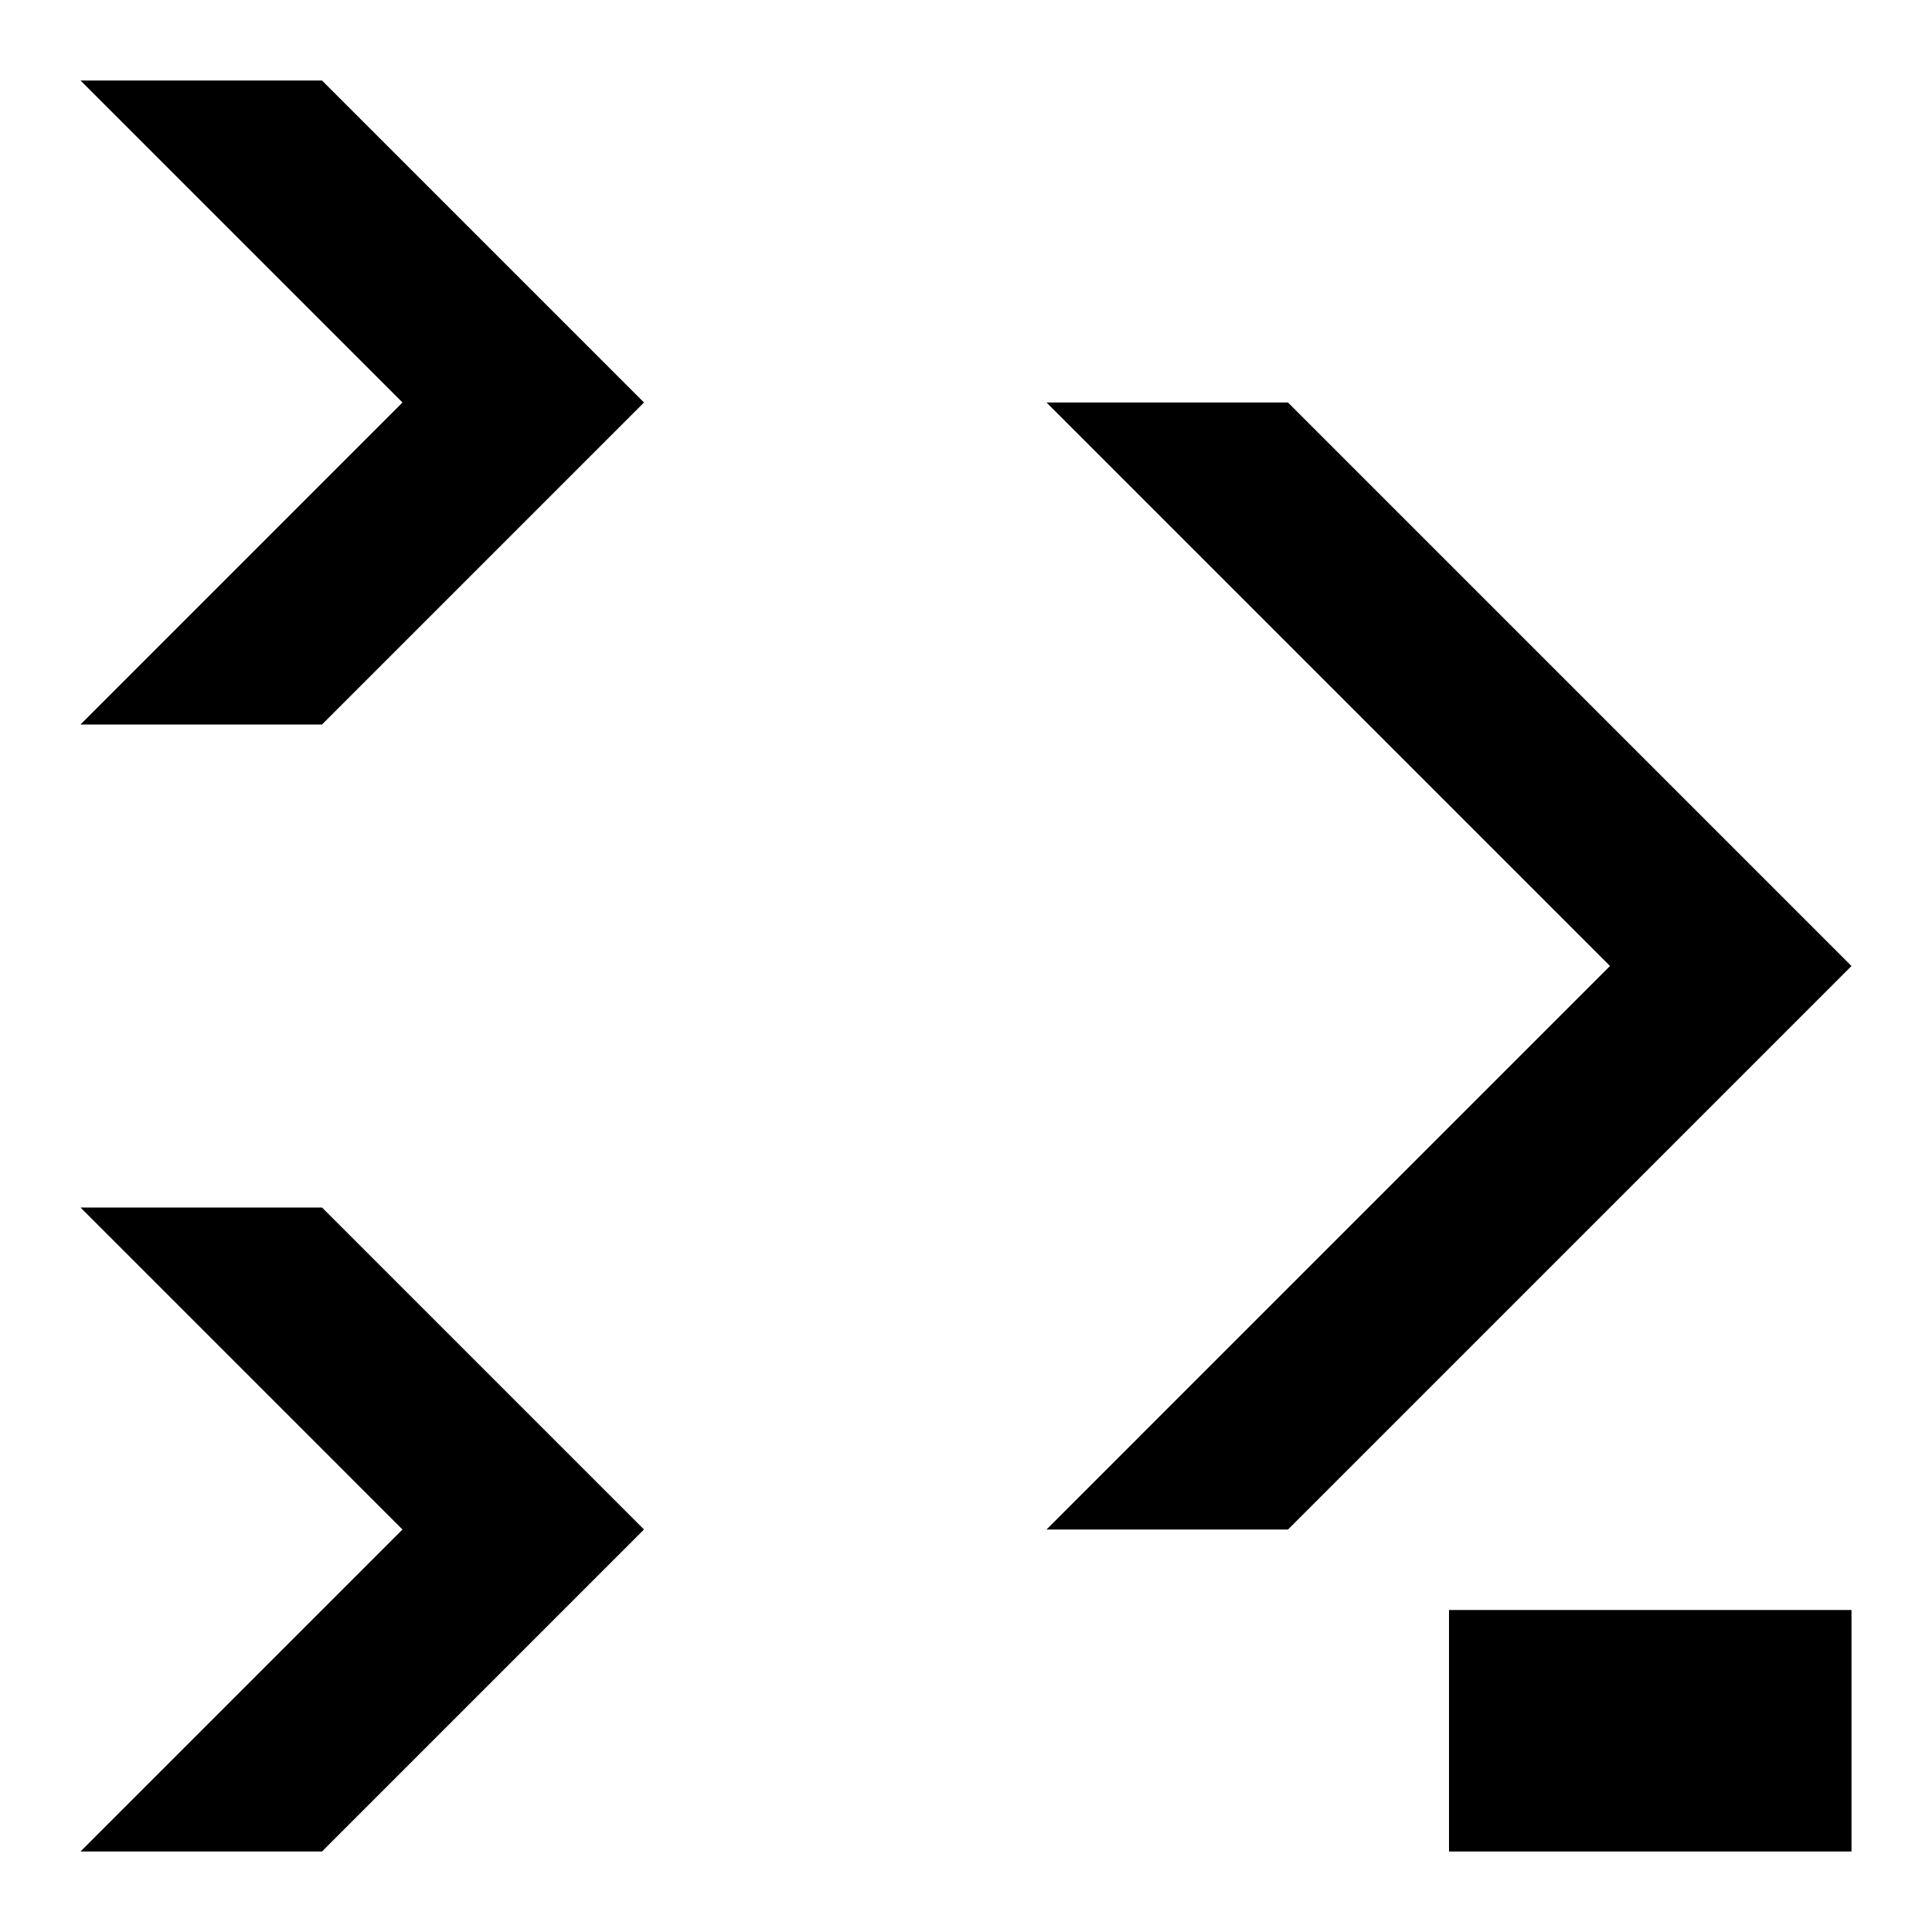
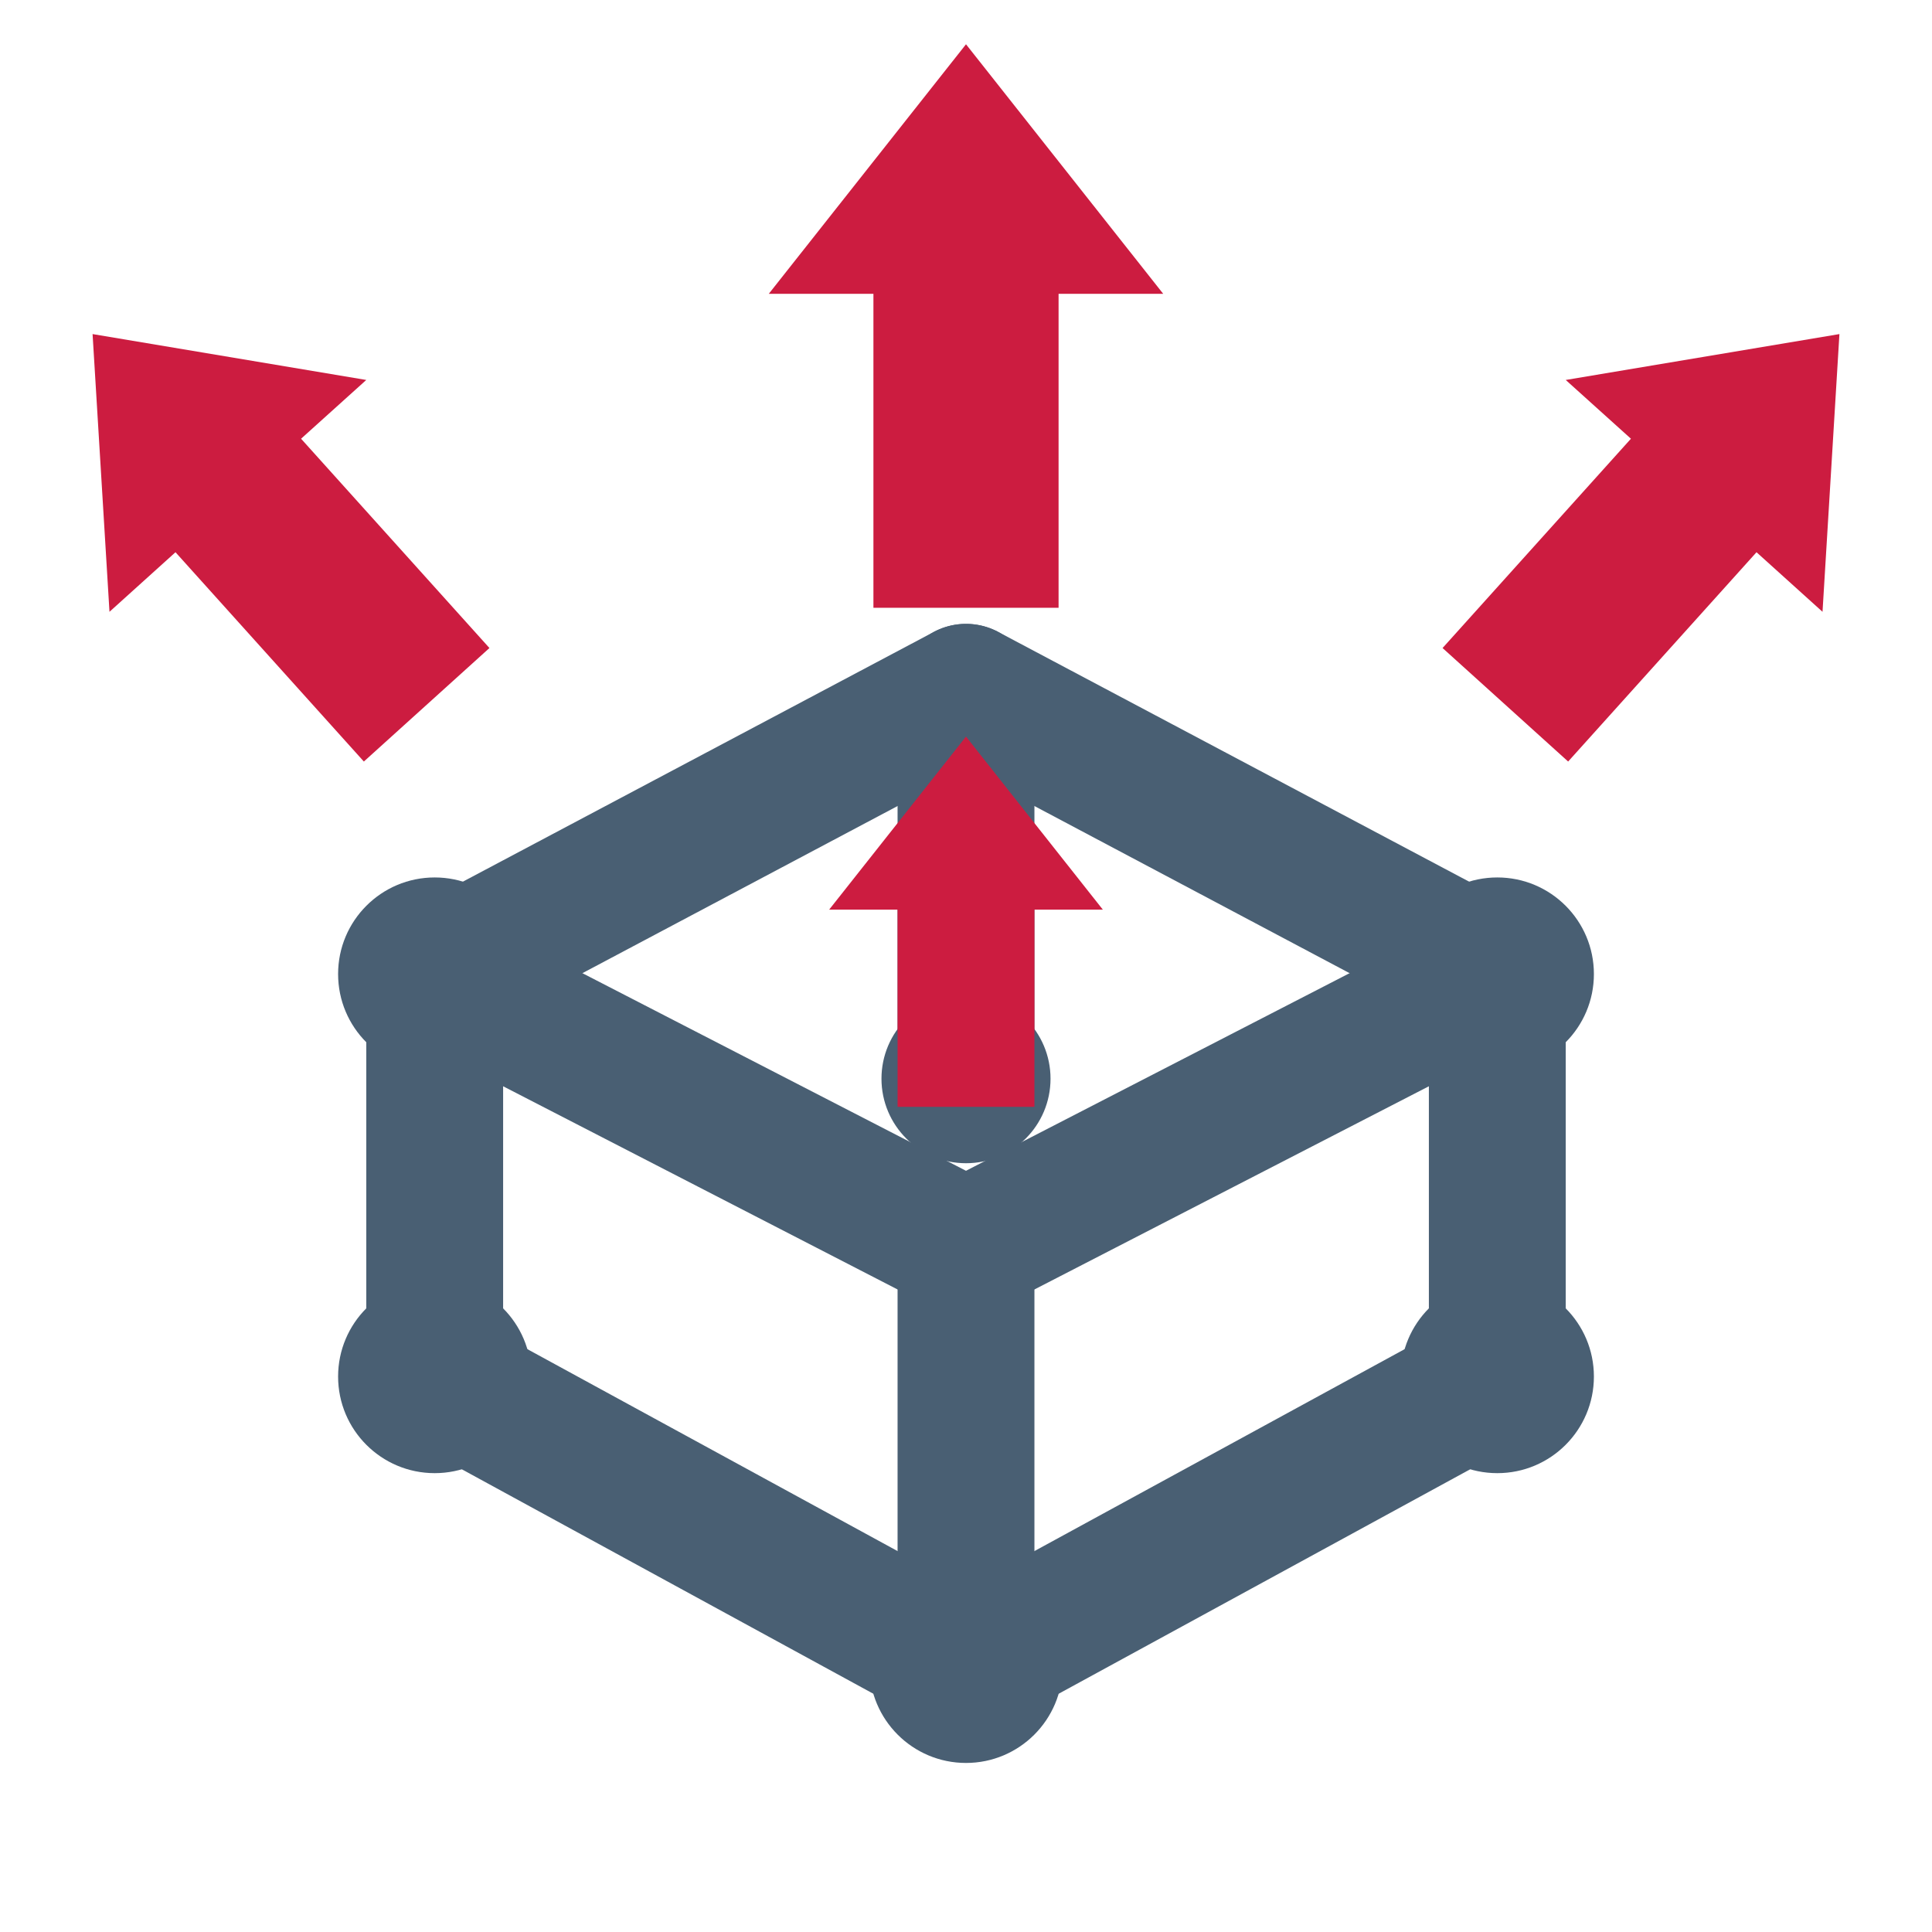
- <svg xmlns="http://www.w3.org/2000/svg" role="img" width="24" height="24" viewBox="0 0 24 24" fill="currentColor">
-   <polygon points="1,1 4,1 8,5 4,9 1,9 5,5" />
-   <polygon points="1,15 4,15 8,19 4,23 1,23 5,19" />
-   <polygon points="13,5 16,5 23,12 16,19 13,19 20,12" />
-   <rect x="18" y="20" width="5" height="3" />
+ <svg xmlns="http://www.w3.org/2000/svg" viewBox="0 0 24 24" width="24" height="24" role="img">
+   <g fill="none" stroke="#495f73" stroke-width="1.7" stroke-linecap="round" stroke-linejoin="round">
+     <path d="M12 8.6 18.6 12.1v5L12 20.7 5.4 17.1V12.1Z" />
+     <path d="M12 8.6V13.4" />
+     <path d="M5.4 12.1 12 15.5 18.6 12.1" />
+     <path d="M12 15.5V20.7" />
+   </g>
+   <g fill="#495f73">
+     <circle cx="5.4" cy="12.1" r="1.2" />
+     <circle cx="18.6" cy="12.1" r="1.2" />
+     <circle cx="5.4" cy="17.1" r="1.2" />
+     <circle cx="18.6" cy="17.1" r="1.2" />
+     <circle cx="12" cy="20.7" r="1.2" />
+     <circle cx="12" cy="13.4" r="1.05" />
+   </g>
+   <g fill="#cc1c40">
+     <polygon points="12,0.55 14.45,3.65 13.15,3.65 13.15,7.55 10.85,7.55 10.85,3.65 9.55,3.65" />
+     <polygon points="1.15,4.15 4.55,4.72 3.74,5.45 6.08,8.05 4.52,9.46 2.18,6.86 1.36,7.6" />
+     <polygon points="22.85,4.15 22.64,7.6 21.82,6.86 19.48,9.46 17.92,8.05 20.26,5.45 19.45,4.72" />
+     <polygon points="12,9.15 13.7,11.3 12.85,11.3 12.85,13.75 11.15,13.75 11.15,11.3 10.3,11.3" />
+   </g>
</svg>
